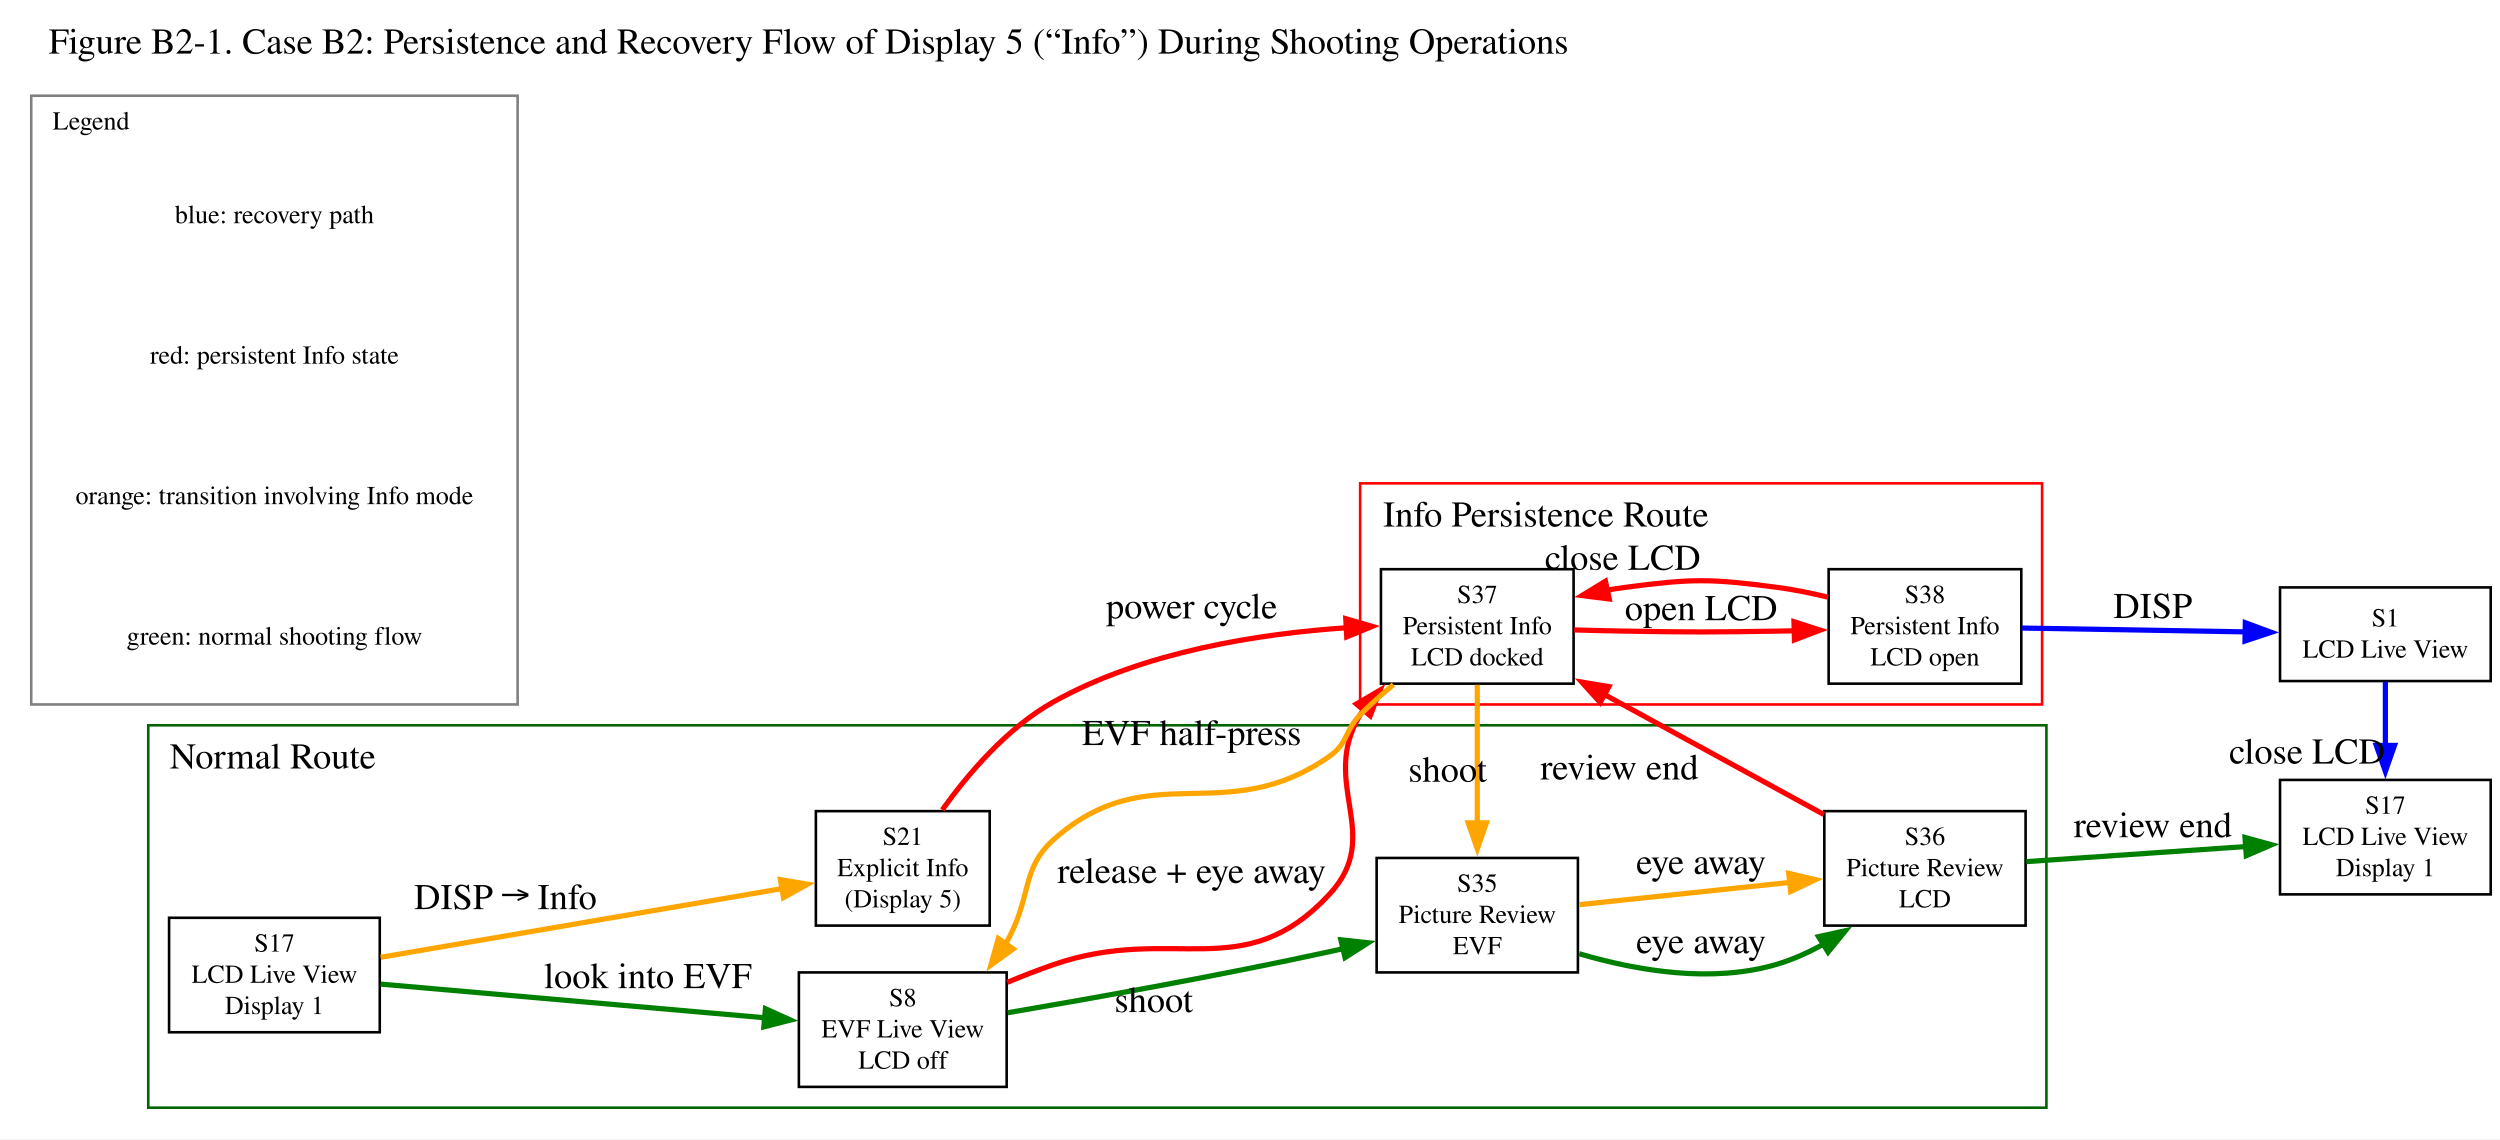
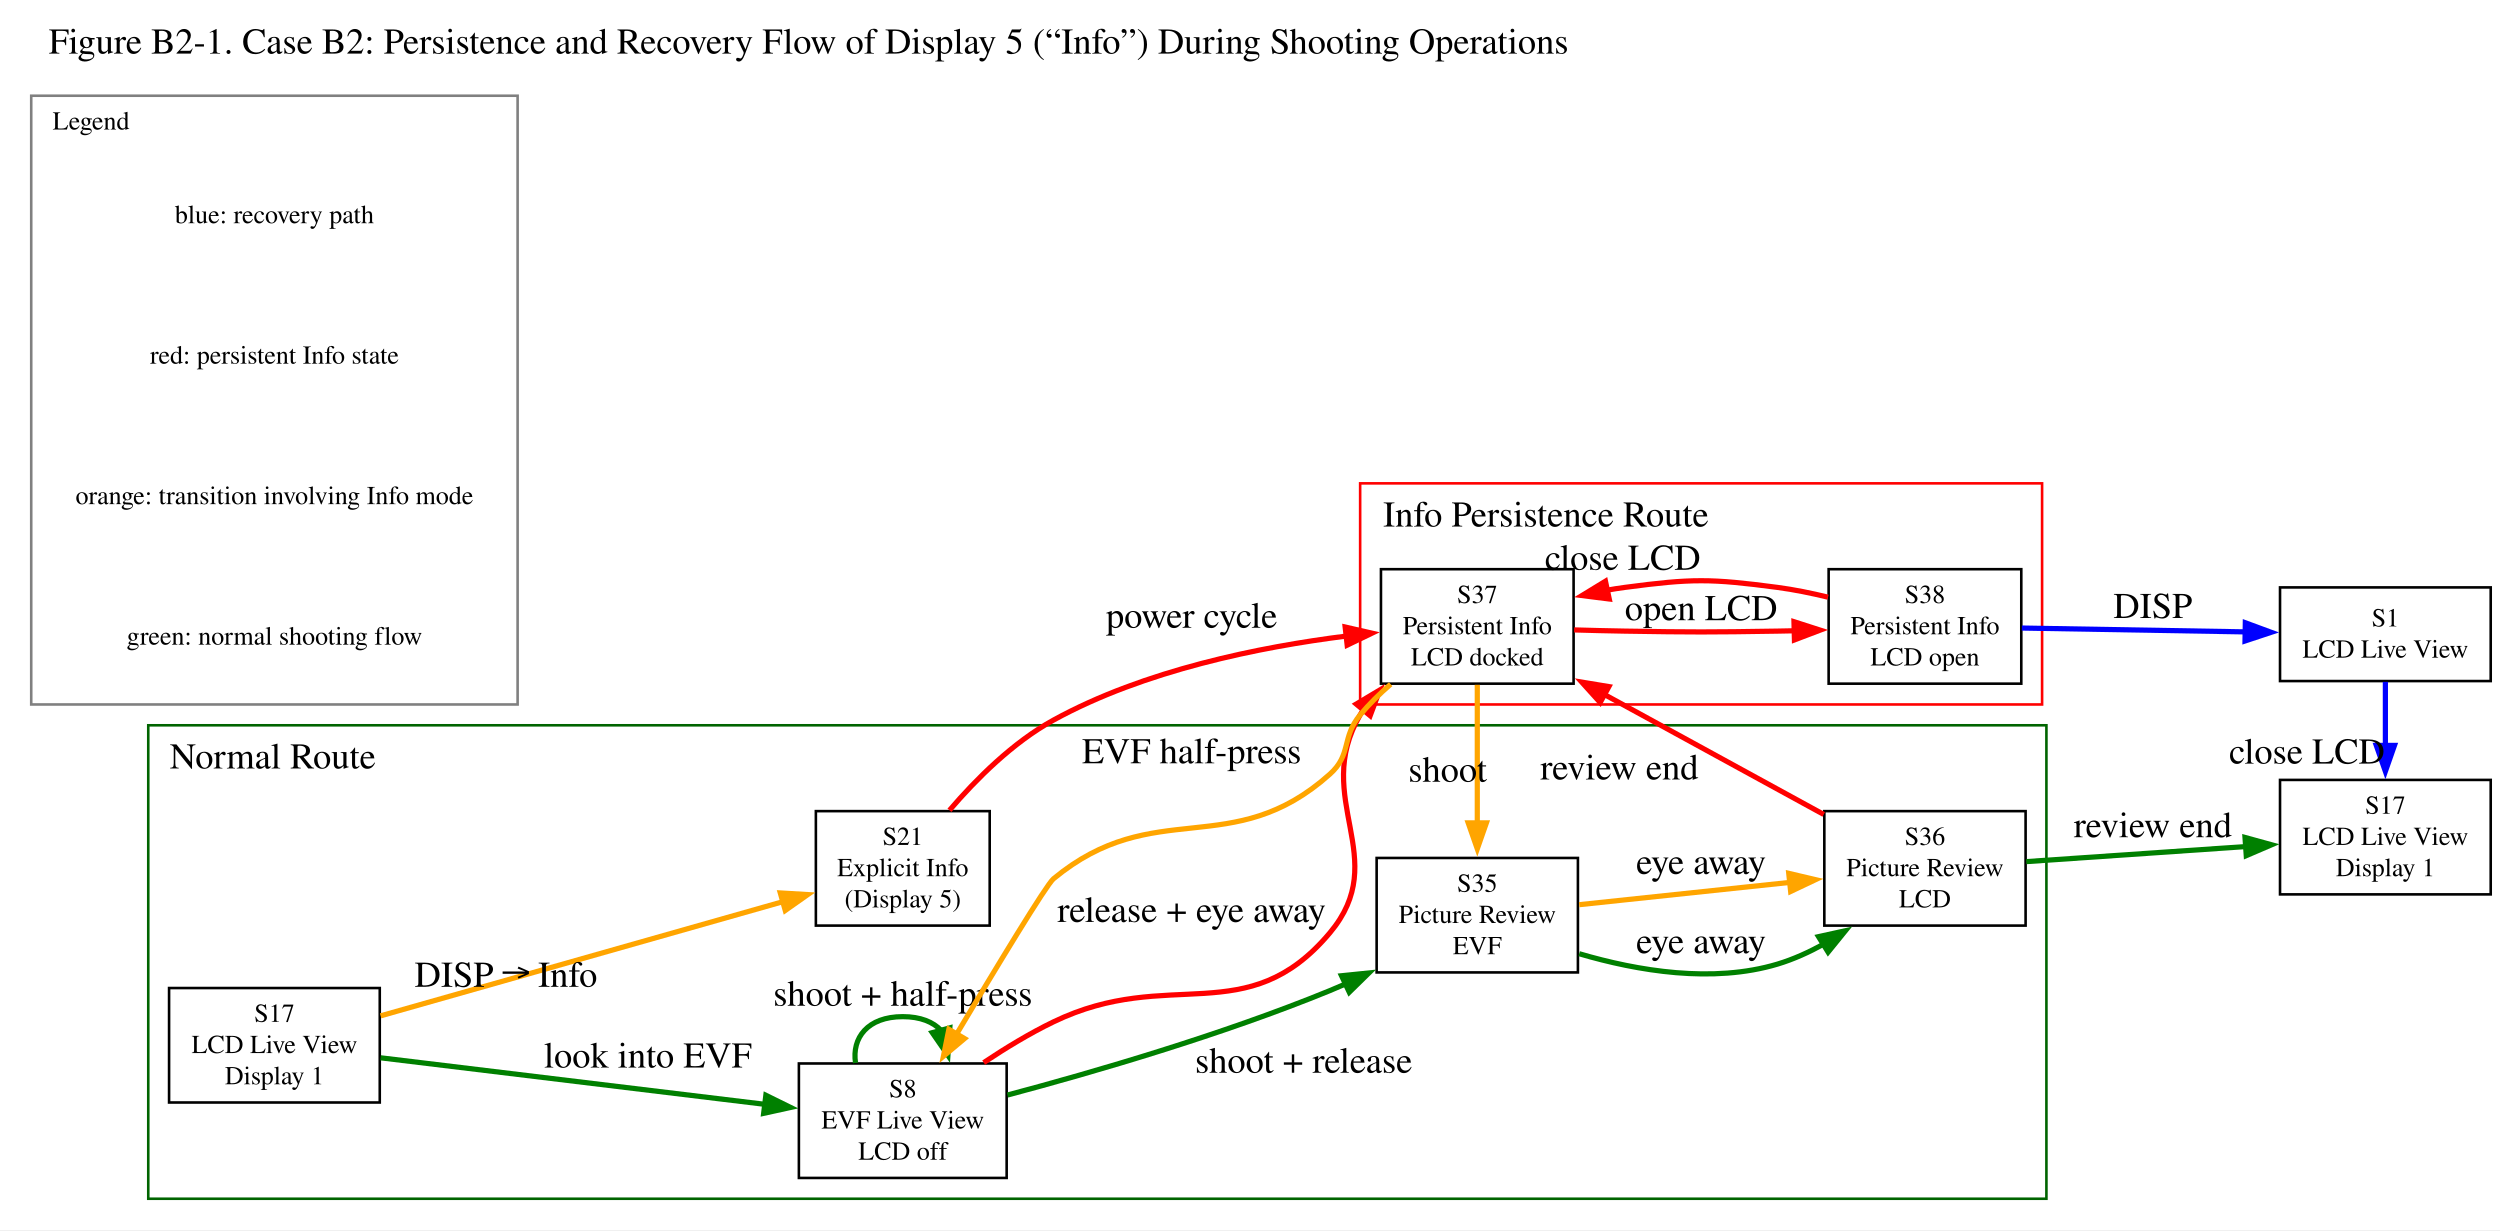
- <svg xmlns="http://www.w3.org/2000/svg" width="961pt" height="438pt" viewBox="0.00 0.00 961.00 438.00">
-   <g id="graph0" class="graph" transform="scale(1 1) rotate(0) translate(4 433.8)">
-     <polygon fill="white" stroke="none" points="-4,4 -4,-433.8 957.43,-433.8 957.43,4 -4,4" />
-     <text xml:space="preserve" text-anchor="middle" x="306.82" y="-413.2" font-family="Times,serif" font-size="14.00">Figure B2-1. Case B2: Persistence and Recovery Flow of Display 5 (“Info”) During Shooting Operations</text>
+ <svg xmlns="http://www.w3.org/2000/svg" width="961pt" height="473pt" viewBox="0.00 0.00 961.00 473.00">
+   <g id="graph0" class="graph" transform="scale(1 1) rotate(0) translate(4 468.8)">
+     <polygon fill="white" stroke="none" points="-4,4 -4,-468.8 957.43,-468.8 957.43,4 -4,4" />
+     <text xml:space="preserve" text-anchor="middle" x="306.82" y="-448.2" font-family="Times,serif" font-size="14.00">Figure B2-1. Case B2: Persistence and Recovery Flow of Display 5 (“Info”) During Shooting Operations</text>
    <g id="clust2" class="cluster">
-       <polygon fill="none" stroke="darkgreen" points="52.99,-8 52.99,-155 782.64,-155 782.64,-8 52.99,-8" />
-       <text xml:space="preserve" text-anchor="middle" x="100.85" y="-138.4" font-family="Times,serif" font-size="14.00">Normal Route</text>
+       <polygon fill="none" stroke="darkgreen" points="52.99,-8 52.99,-190 782.64,-190 782.64,-8 52.99,-8" />
+       <text xml:space="preserve" text-anchor="middle" x="100.85" y="-173.4" font-family="Times,serif" font-size="14.00">Normal Route</text>
    </g>
    <g id="clust3" class="cluster">
-       <polygon fill="none" stroke="red" points="518.84,-163 518.84,-248 780.98,-248 780.98,-163 518.84,-163" />
-       <text xml:space="preserve" text-anchor="middle" x="590.22" y="-231.4" font-family="Times,serif" font-size="14.00">Info Persistence Route</text>
+       <polygon fill="none" stroke="red" points="518.84,-198 518.84,-283 780.98,-283 780.98,-198 518.84,-198" />
+       <text xml:space="preserve" text-anchor="middle" x="590.22" y="-266.4" font-family="Times,serif" font-size="14.00">Info Persistence Route</text>
    </g>
    <g id="clust5" class="cluster">
-       <polygon fill="none" stroke="gray" points="8,-163 8,-397 194.97,-397 194.97,-163 8,-163" />
-       <text xml:space="preserve" text-anchor="middle" x="30.99" y="-384" font-family="Times,serif" font-size="10.00">Legend</text>
+       <polygon fill="none" stroke="gray" points="8,-198 8,-432 194.97,-432 194.97,-198 8,-198" />
+       <text xml:space="preserve" text-anchor="middle" x="30.99" y="-419" font-family="Times,serif" font-size="10.00">Legend</text>
    </g>
    <g id="node1" class="node">
-       <polygon fill="none" stroke="black" points="141.98,-81 60.99,-81 60.99,-37 141.98,-37 141.98,-81" />
-       <text xml:space="preserve" text-anchor="middle" x="101.49" y="-68" font-family="Times,serif" font-size="10.00">S17</text>
-       <text xml:space="preserve" text-anchor="middle" x="101.49" y="-56" font-family="Times,serif" font-size="10.00">LCD Live View</text>
-       <text xml:space="preserve" text-anchor="middle" x="101.49" y="-44" font-family="Times,serif" font-size="10.00">Display 1</text>
+       <polygon fill="none" stroke="black" points="141.98,-89 60.99,-89 60.99,-45 141.98,-45 141.98,-89" />
+       <text xml:space="preserve" text-anchor="middle" x="101.49" y="-76" font-family="Times,serif" font-size="10.00">S17</text>
+       <text xml:space="preserve" text-anchor="middle" x="101.49" y="-64" font-family="Times,serif" font-size="10.00">LCD Live View</text>
+       <text xml:space="preserve" text-anchor="middle" x="101.49" y="-52" font-family="Times,serif" font-size="10.00">Display 1</text>
    </g>
    <g id="node3" class="node">
      <polygon fill="none" stroke="black" points="382.96,-60 303.09,-60 303.09,-16 382.96,-16 382.96,-60" />
      <text xml:space="preserve" text-anchor="middle" x="343.03" y="-47" font-family="Times,serif" font-size="10.00">S8</text>
      <text xml:space="preserve" text-anchor="middle" x="343.03" y="-35" font-family="Times,serif" font-size="10.00">EVF Live View</text>
      <text xml:space="preserve" text-anchor="middle" x="343.03" y="-23" font-family="Times,serif" font-size="10.00">LCD off</text>
    </g>
    <g id="edge1" class="edge">
-       <path fill="none" stroke="green" stroke-width="2" d="M142.31,-55.51C182.79,-51.96 245.68,-46.45 290.06,-42.56" />
-       <polygon fill="green" stroke="green" stroke-width="2" points="290.23,-46.05 299.89,-41.69 289.62,-39.08 290.23,-46.05" />
-       <text xml:space="preserve" text-anchor="middle" x="245.03" y="-53.96" font-family="Times,serif" font-size="14.00">look into EVF</text>
+       <path fill="none" stroke="green" stroke-width="2" d="M142.31,-62.18C182.79,-57.28 245.68,-49.66 290.06,-44.29" />
+       <polygon fill="green" stroke="green" stroke-width="2" points="290.39,-47.78 299.9,-43.1 289.55,-40.83 290.39,-47.78" />
+       <text xml:space="preserve" text-anchor="middle" x="245.03" y="-58.44" font-family="Times,serif" font-size="14.00">look into EVF</text>
    </g>
    <g id="node4" class="node">
-       <polygon fill="none" stroke="black" points="376.44,-122 309.62,-122 309.62,-78 376.44,-78 376.44,-122" />
-       <text xml:space="preserve" text-anchor="middle" x="343.03" y="-109" font-family="Times,serif" font-size="10.00">S21</text>
-       <text xml:space="preserve" text-anchor="middle" x="343.03" y="-97" font-family="Times,serif" font-size="10.00">Explicit Info</text>
-       <text xml:space="preserve" text-anchor="middle" x="343.03" y="-85" font-family="Times,serif" font-size="10.00">(Display 5)</text>
+       <polygon fill="none" stroke="black" points="376.44,-157 309.62,-157 309.62,-113 376.44,-113 376.44,-157" />
+       <text xml:space="preserve" text-anchor="middle" x="343.03" y="-144" font-family="Times,serif" font-size="10.00">S21</text>
+       <text xml:space="preserve" text-anchor="middle" x="343.03" y="-132" font-family="Times,serif" font-size="10.00">Explicit Info</text>
+       <text xml:space="preserve" text-anchor="middle" x="343.03" y="-120" font-family="Times,serif" font-size="10.00">(Display 5)</text>
    </g>
    <g id="edge5" class="edge">
-       <path fill="none" stroke="orange" stroke-width="2" d="M142.31,-65.82C184.84,-73.1 252.12,-84.61 296.66,-92.24" />
-       <polygon fill="orange" stroke="orange" stroke-width="2" points="295.99,-95.67 306.44,-93.91 297.17,-88.77 295.99,-95.67" />
-       <text xml:space="preserve" text-anchor="middle" x="190.29" y="-84.32" font-family="Times,serif" font-size="14.00">DISP → Info</text>
+       <path fill="none" stroke="orange" stroke-width="2" d="M142.31,-78.31C184.93,-90.4 252.41,-109.56 296.95,-122.2" />
+       <polygon fill="orange" stroke="orange" stroke-width="2" points="295.94,-125.55 306.51,-124.92 297.85,-118.82 295.94,-125.55" />
+       <text xml:space="preserve" text-anchor="middle" x="190.49" y="-89.48" font-family="Times,serif" font-size="14.00">DISP → Info</text>
    </g>
    <g id="node2" class="node">
-       <polygon fill="none" stroke="black" points="953.43,-134 872.44,-134 872.44,-90 953.43,-90 953.43,-134" />
-       <text xml:space="preserve" text-anchor="middle" x="912.94" y="-121" font-family="Times,serif" font-size="10.00">S17</text>
-       <text xml:space="preserve" text-anchor="middle" x="912.94" y="-109" font-family="Times,serif" font-size="10.00">LCD Live View</text>
-       <text xml:space="preserve" text-anchor="middle" x="912.94" y="-97" font-family="Times,serif" font-size="10.00">Display 1</text>
+       <polygon fill="none" stroke="black" points="953.43,-169 872.44,-169 872.44,-125 953.43,-125 953.43,-169" />
+       <text xml:space="preserve" text-anchor="middle" x="912.94" y="-156" font-family="Times,serif" font-size="10.00">S17</text>
+       <text xml:space="preserve" text-anchor="middle" x="912.94" y="-144" font-family="Times,serif" font-size="10.00">LCD Live View</text>
+       <text xml:space="preserve" text-anchor="middle" x="912.94" y="-132" font-family="Times,serif" font-size="10.00">Display 1</text>
+     </g>
+     <g id="edge6" class="edge">
+       <path fill="none" stroke="green" stroke-width="2" d="M324.87,-60.21C323.39,-69.8 329.44,-78 343.03,-78 349.82,-78 354.73,-75.95 357.76,-72.7" />
+       <polygon fill="green" stroke="green" stroke-width="2" points="361.11,-73.7 360.38,-63.13 354.36,-71.85 361.11,-73.7" />
+       <text xml:space="preserve" text-anchor="middle" x="343.03" y="-82.2" font-family="Times,serif" font-size="14.00">shoot + half-press</text>
    </g>
    <g id="node5" class="node">
-       <polygon fill="none" stroke="black" points="602.55,-104 525.18,-104 525.18,-60 602.55,-60 602.55,-104" />
-       <text xml:space="preserve" text-anchor="middle" x="563.87" y="-91" font-family="Times,serif" font-size="10.00">S35</text>
-       <text xml:space="preserve" text-anchor="middle" x="563.87" y="-79" font-family="Times,serif" font-size="10.00">Picture Review</text>
-       <text xml:space="preserve" text-anchor="middle" x="563.87" y="-67" font-family="Times,serif" font-size="10.00">EVF</text>
+       <polygon fill="none" stroke="black" points="602.55,-139 525.18,-139 525.18,-95 602.55,-95 602.55,-139" />
+       <text xml:space="preserve" text-anchor="middle" x="563.87" y="-126" font-family="Times,serif" font-size="10.00">S35</text>
+       <text xml:space="preserve" text-anchor="middle" x="563.87" y="-114" font-family="Times,serif" font-size="10.00">Picture Review</text>
+       <text xml:space="preserve" text-anchor="middle" x="563.87" y="-102" font-family="Times,serif" font-size="10.00">EVF</text>
    </g>
    <g id="edge2" class="edge">
-       <path fill="none" stroke="green" stroke-width="2" d="M383.4,-44.51C416.53,-50.16 465.11,-58.85 507.18,-68 508.89,-68.37 510.62,-68.76 512.37,-69.15" />
-       <polygon fill="green" stroke="green" stroke-width="2" points="511.42,-72.53 521.96,-71.41 513.03,-65.71 511.42,-72.53" />
-       <text xml:space="preserve" text-anchor="middle" x="439.5" y="-44.75" font-family="Times,serif" font-size="14.00">shoot</text>
+       <path fill="none" stroke="green" stroke-width="2" d="M383.29,-47.87C416.79,-56.79 465.92,-71.1 507.18,-88 509.19,-88.82 511.23,-89.7 513.27,-90.6" />
+       <polygon fill="green" stroke="green" stroke-width="2" points="511.68,-93.72 522.22,-94.8 514.66,-87.39 511.68,-93.72" />
+       <text xml:space="preserve" text-anchor="middle" x="497.13" y="-56.44" font-family="Times,serif" font-size="14.00">shoot + release</text>
    </g>
    <g id="node7" class="node">
-       <polygon fill="none" stroke="black" points="600.89,-215 526.84,-215 526.84,-171 600.89,-171 600.89,-215" />
-       <text xml:space="preserve" text-anchor="middle" x="563.87" y="-202" font-family="Times,serif" font-size="10.00">S37</text>
-       <text xml:space="preserve" text-anchor="middle" x="563.87" y="-190" font-family="Times,serif" font-size="10.00">Persistent Info</text>
-       <text xml:space="preserve" text-anchor="middle" x="563.87" y="-178" font-family="Times,serif" font-size="10.00">LCD docked</text>
+       <polygon fill="none" stroke="black" points="600.89,-250 526.84,-250 526.84,-206 600.89,-206 600.89,-250" />
+       <text xml:space="preserve" text-anchor="middle" x="563.87" y="-237" font-family="Times,serif" font-size="10.00">S37</text>
+       <text xml:space="preserve" text-anchor="middle" x="563.87" y="-225" font-family="Times,serif" font-size="10.00">Persistent Info</text>
+       <text xml:space="preserve" text-anchor="middle" x="563.87" y="-213" font-family="Times,serif" font-size="10.00">LCD docked</text>
+     </g>
+     <g id="edge9" class="edge">
+       <path fill="none" stroke="red" stroke-width="2" d="M374.13,-60.33C382.54,-65.94 391.87,-71.61 400.96,-76 445.62,-97.57 475.28,-72.23 507.18,-110.2 531.37,-138.99 499.97,-161.47 518.84,-194 519.24,-194.68 519.65,-195.35 520.08,-196.01" />
+       <polygon fill="red" stroke="red" stroke-width="2" points="517.32,-198.16 526.42,-203.59 522.69,-193.67 517.32,-198.16" />
+       <text xml:space="preserve" text-anchor="middle" x="454.07" y="-114.4" font-family="Times,serif" font-size="14.00">release + eye away</text>
+     </g>
+     <g id="edge7" class="edge">
+       <path fill="none" stroke="red" stroke-width="2" d="M360.97,-157.32C371.26,-169.35 385.4,-183.45 400.96,-192 435.83,-211.16 480.22,-220.12 513.7,-224.32" />
+       <polygon fill="red" stroke="red" stroke-width="2" points="513.07,-227.77 523.4,-225.41 513.85,-220.81 513.07,-227.77" />
+       <text xml:space="preserve" text-anchor="middle" x="454.07" y="-227.51" font-family="Times,serif" font-size="14.00">power cycle</text>
+     </g>
+     <g id="node6" class="node">
+       <polygon fill="none" stroke="black" points="774.64,-157 697.27,-157 697.27,-113 774.64,-113 774.64,-157" />
+       <text xml:space="preserve" text-anchor="middle" x="735.95" y="-144" font-family="Times,serif" font-size="10.00">S36</text>
+       <text xml:space="preserve" text-anchor="middle" x="735.95" y="-132" font-family="Times,serif" font-size="10.00">Picture Review</text>
+       <text xml:space="preserve" text-anchor="middle" x="735.95" y="-120" font-family="Times,serif" font-size="10.00">LCD</text>
+     </g>
+     <g id="edge3" class="edge">
+       <path fill="none" stroke="green" stroke-width="2" d="M603.04,-102.19C625.55,-95.56 654.4,-90.73 679.27,-98.2 685.42,-100.05 691.52,-102.82 697.3,-106.04" />
+       <polygon fill="green" stroke="green" stroke-width="2" points="695.04,-108.75 705.39,-111.03 698.72,-102.8 695.04,-108.75" />
+       <text xml:space="preserve" text-anchor="middle" x="649.91" y="-102.4" font-family="Times,serif" font-size="14.00">eye away</text>
+     </g>
+     <g id="edge11" class="edge">
+       <path fill="none" stroke="orange" stroke-width="2" d="M603.04,-121.04C627,-123.58 658.19,-126.88 684.22,-129.63" />
+       <polygon fill="orange" stroke="orange" stroke-width="2" points="683.59,-133.08 693.9,-130.66 684.32,-126.12 683.59,-133.08" />
+       <text xml:space="preserve" text-anchor="middle" x="649.91" y="-132.86" font-family="Times,serif" font-size="14.00">eye away</text>
+     </g>
+     <g id="edge4" class="edge">
+       <path fill="none" stroke="green" stroke-width="2" d="M774.92,-137.6C799.63,-139.3 832.19,-141.53 859.37,-143.39" />
+       <polygon fill="green" stroke="green" stroke-width="2" points="858.98,-146.88 869.2,-144.07 859.46,-139.89 858.98,-146.88" />
+       <text xml:space="preserve" text-anchor="middle" x="823.54" y="-146.98" font-family="Times,serif" font-size="14.00">review end</text>
+     </g>
+     <g id="edge12" class="edge">
+       <path fill="none" stroke="red" stroke-width="2" d="M697.05,-155.72C672.18,-169.33 639.43,-187.23 612.75,-201.82" />
+       <polygon fill="red" stroke="red" stroke-width="2" points="611.11,-198.73 604.01,-206.6 614.46,-204.87 611.11,-198.73" />
+       <text xml:space="preserve" text-anchor="middle" x="618.49" y="-169.18" font-family="Times,serif" font-size="14.00">review end</text>
    </g>
    <g id="edge8" class="edge">
-       <path fill="none" stroke="red" stroke-width="2" d="M383.21,-56.2C389.1,-58.64 395.15,-60.99 400.96,-63 447.03,-78.89 474.18,-54.35 507.18,-90.2 528.19,-113.02 502.88,-132.41 518.84,-159 519.25,-159.67 519.67,-160.34 520.11,-160.99" />
-       <polygon fill="red" stroke="red" stroke-width="2" points="517.38,-163.18 526.52,-168.53 522.71,-158.65 517.38,-163.18" />
-       <text xml:space="preserve" text-anchor="middle" x="454.07" y="-94.4" font-family="Times,serif" font-size="14.00">release + eye away</text>
-     </g>
-     <g id="edge6" class="edge">
-       <path fill="none" stroke="red" stroke-width="2" d="M358.2,-122.49C368.35,-136.67 383.32,-154.12 400.96,-164 435.5,-183.34 480.1,-190.24 513.74,-192.5" />
-       <polygon fill="red" stroke="red" stroke-width="2" points="513.31,-195.98 523.48,-193.01 513.68,-188.99 513.31,-195.98" />
-       <text xml:space="preserve" text-anchor="middle" x="454.07" y="-196.09" font-family="Times,serif" font-size="14.00">power cycle</text>
-     </g>
-     <g id="node6" class="node">
-       <polygon fill="none" stroke="black" points="774.64,-122 697.27,-122 697.27,-78 774.64,-78 774.64,-122" />
-       <text xml:space="preserve" text-anchor="middle" x="735.95" y="-109" font-family="Times,serif" font-size="10.00">S36</text>
-       <text xml:space="preserve" text-anchor="middle" x="735.95" y="-97" font-family="Times,serif" font-size="10.00">Picture Review</text>
-       <text xml:space="preserve" text-anchor="middle" x="735.95" y="-85" font-family="Times,serif" font-size="10.00">LCD</text>
-     </g>
-     <g id="edge3" class="edge">
-       <path fill="none" stroke="green" stroke-width="2" d="M603.04,-67.19C625.55,-60.56 654.4,-55.73 679.27,-63.2 685.42,-65.05 691.52,-67.82 697.3,-71.04" />
-       <polygon fill="green" stroke="green" stroke-width="2" points="695.04,-73.75 705.39,-76.03 698.72,-67.8 695.04,-73.75" />
-       <text xml:space="preserve" text-anchor="middle" x="649.91" y="-67.4" font-family="Times,serif" font-size="14.00">eye away</text>
+       <path fill="none" stroke="orange" stroke-width="2" d="M530.57,-205.79C526.35,-202.13 522.3,-198.16 518.84,-194 511.57,-185.24 515.66,-178.79 507.18,-171.2 469.57,-137.54 439.84,-163.19 400.96,-131 398.22,-128.73 378.97,-96.9 363.61,-71.11" />
+       <polygon fill="orange" stroke="orange" stroke-width="2" points="366.77,-69.58 358.65,-62.77 360.75,-73.15 366.77,-69.58" />
+       <text xml:space="preserve" text-anchor="middle" x="454.07" y="-175.4" font-family="Times,serif" font-size="14.00">EVF half-press</text>
    </g>
    <g id="edge10" class="edge">
-       <path fill="none" stroke="orange" stroke-width="2" d="M603.04,-86.04C627,-88.58 658.19,-91.88 684.22,-94.63" />
-       <polygon fill="orange" stroke="orange" stroke-width="2" points="683.59,-98.08 693.9,-95.66 684.32,-91.12 683.59,-98.08" />
-       <text xml:space="preserve" text-anchor="middle" x="649.91" y="-97.86" font-family="Times,serif" font-size="14.00">eye away</text>
-     </g>
-     <g id="edge4" class="edge">
-       <path fill="none" stroke="green" stroke-width="2" d="M774.92,-102.6C799.63,-104.3 832.19,-106.53 859.37,-108.39" />
-       <polygon fill="green" stroke="green" stroke-width="2" points="858.98,-111.88 869.2,-109.07 859.46,-104.89 858.98,-111.88" />
-       <text xml:space="preserve" text-anchor="middle" x="823.54" y="-111.98" font-family="Times,serif" font-size="14.00">review end</text>
-     </g>
-     <g id="edge11" class="edge">
-       <path fill="none" stroke="red" stroke-width="2" d="M697.05,-120.72C672.18,-134.33 639.43,-152.23 612.75,-166.82" />
-       <polygon fill="red" stroke="red" stroke-width="2" points="611.11,-163.73 604.01,-171.6 614.46,-169.87 611.11,-163.73" />
-       <text xml:space="preserve" text-anchor="middle" x="618.49" y="-134.18" font-family="Times,serif" font-size="14.00">review end</text>
-     </g>
-     <g id="edge7" class="edge">
-       <path fill="none" stroke="orange" stroke-width="2" d="M531.63,-170.63C527.16,-166.94 522.76,-163 518.84,-159 512.74,-152.76 514.31,-148.23 507.18,-143.2 466.88,-114.75 437.72,-143.9 400.96,-111 388.14,-99.52 392.97,-88.93 382.49,-70.86" />
-       <polygon fill="orange" stroke="orange" stroke-width="2" points="385.49,-69.03 376.9,-62.83 379.74,-73.04 385.49,-69.03" />
-       <text xml:space="preserve" text-anchor="middle" x="454.07" y="-147.4" font-family="Times,serif" font-size="14.00">EVF half-press</text>
-     </g>
-     <g id="edge9" class="edge">
-       <path fill="none" stroke="orange" stroke-width="2" d="M563.87,-170.57C563.87,-155.31 563.87,-134.79 563.87,-117.35" />
-       <polygon fill="orange" stroke="orange" stroke-width="2" points="567.37,-117.49 563.87,-107.49 560.37,-117.49 567.37,-117.49" />
-       <text xml:space="preserve" text-anchor="middle" x="552.47" y="-133.3" font-family="Times,serif" font-size="14.00">shoot</text>
+       <path fill="none" stroke="orange" stroke-width="2" d="M563.87,-205.57C563.87,-190.31 563.87,-169.79 563.87,-152.35" />
+       <polygon fill="orange" stroke="orange" stroke-width="2" points="567.37,-152.49 563.87,-142.49 560.37,-152.49 567.37,-152.49" />
+       <text xml:space="preserve" text-anchor="middle" x="552.47" y="-168.3" font-family="Times,serif" font-size="14.00">shoot</text>
    </g>
    <g id="node8" class="node">
-       <polygon fill="none" stroke="black" points="772.98,-215 698.93,-215 698.93,-171 772.98,-171 772.98,-215" />
-       <text xml:space="preserve" text-anchor="middle" x="735.95" y="-202" font-family="Times,serif" font-size="10.00">S38</text>
-       <text xml:space="preserve" text-anchor="middle" x="735.95" y="-190" font-family="Times,serif" font-size="10.00">Persistent Info</text>
-       <text xml:space="preserve" text-anchor="middle" x="735.95" y="-178" font-family="Times,serif" font-size="10.00">LCD open</text>
-     </g>
-     <g id="edge12" class="edge">
-       <path fill="none" stroke="red" stroke-width="2" d="M601.11,-191.66C607.58,-191.47 614.27,-191.3 620.55,-191.2 646.65,-190.78 653.18,-190.78 679.27,-191.2 681.43,-191.23 683.64,-191.28 685.87,-191.33" />
-       <polygon fill="red" stroke="red" stroke-width="2" points="685.6,-194.82 695.69,-191.58 685.78,-187.82 685.6,-194.82" />
-       <text xml:space="preserve" text-anchor="middle" x="649.91" y="-195.4" font-family="Times,serif" font-size="14.00">open LCD</text>
+       <polygon fill="none" stroke="black" points="772.98,-250 698.93,-250 698.93,-206 772.98,-206 772.98,-250" />
+       <text xml:space="preserve" text-anchor="middle" x="735.95" y="-237" font-family="Times,serif" font-size="10.00">S38</text>
+       <text xml:space="preserve" text-anchor="middle" x="735.95" y="-225" font-family="Times,serif" font-size="10.00">Persistent Info</text>
+       <text xml:space="preserve" text-anchor="middle" x="735.95" y="-213" font-family="Times,serif" font-size="10.00">LCD open</text>
    </g>
    <g id="edge13" class="edge">
-       <path fill="none" stroke="red" stroke-width="2" d="M698.69,-204.24C692.28,-205.8 685.62,-207.16 679.27,-208 653.4,-211.42 646.42,-211.42 620.55,-208 618.27,-207.7 615.95,-207.33 613.61,-206.91" />
-       <polygon fill="red" stroke="red" stroke-width="2" points="614.6,-203.54 604.09,-204.87 613.14,-210.39 614.6,-203.54" />
-       <text xml:space="preserve" text-anchor="middle" x="619.78" y="-214.77" font-family="Times,serif" font-size="14.00">close LCD</text>
+       <path fill="none" stroke="red" stroke-width="2" d="M601.11,-226.66C607.58,-226.47 614.27,-226.3 620.55,-226.2 646.65,-225.78 653.18,-225.78 679.27,-226.2 681.43,-226.23 683.64,-226.28 685.87,-226.33" />
+       <polygon fill="red" stroke="red" stroke-width="2" points="685.6,-229.82 695.69,-226.58 685.78,-222.82 685.6,-229.82" />
+       <text xml:space="preserve" text-anchor="middle" x="649.91" y="-230.4" font-family="Times,serif" font-size="14.00">open LCD</text>
+     </g>
+     <g id="edge14" class="edge">
+       <path fill="none" stroke="red" stroke-width="2" d="M698.69,-239.24C692.28,-240.8 685.62,-242.16 679.27,-243 653.4,-246.42 646.42,-246.42 620.55,-243 618.27,-242.7 615.95,-242.33 613.61,-241.91" />
+       <polygon fill="red" stroke="red" stroke-width="2" points="614.6,-238.54 604.09,-239.87 613.14,-245.39 614.6,-238.54" />
+       <text xml:space="preserve" text-anchor="middle" x="619.78" y="-249.77" font-family="Times,serif" font-size="14.00">close LCD</text>
    </g>
    <g id="node9" class="node">
-       <polygon fill="none" stroke="black" points="953.43,-208 872.44,-208 872.44,-172 953.43,-172 953.43,-208" />
-       <text xml:space="preserve" text-anchor="middle" x="912.94" y="-193" font-family="Times,serif" font-size="10.00">S1</text>
-       <text xml:space="preserve" text-anchor="middle" x="912.94" y="-181" font-family="Times,serif" font-size="10.00">LCD Live View</text>
-     </g>
-     <g id="edge14" class="edge">
-       <path fill="none" stroke="blue" stroke-width="2" d="M773.21,-192.38C798.1,-191.95 831.53,-191.38 859.33,-190.9" />
-       <polygon fill="blue" stroke="blue" stroke-width="2" points="859.1,-194.41 869.04,-190.74 858.98,-187.41 859.1,-194.41" />
-       <text xml:space="preserve" text-anchor="middle" x="823.54" y="-196.23" font-family="Times,serif" font-size="14.00">DISP</text>
+       <polygon fill="none" stroke="black" points="953.43,-243 872.44,-243 872.44,-207 953.43,-207 953.43,-243" />
+       <text xml:space="preserve" text-anchor="middle" x="912.94" y="-228" font-family="Times,serif" font-size="10.00">S1</text>
+       <text xml:space="preserve" text-anchor="middle" x="912.94" y="-216" font-family="Times,serif" font-size="10.00">LCD Live View</text>
    </g>
    <g id="edge15" class="edge">
-       <path fill="none" stroke="blue" stroke-width="2" d="M912.94,-171.7C912.94,-163.51 912.94,-155.31 912.94,-147.12" />
-       <polygon fill="blue" stroke="blue" stroke-width="2" points="916.44,-147.27 912.94,-137.27 909.44,-147.27 916.44,-147.27" />
-       <text xml:space="preserve" text-anchor="middle" x="882.8" y="-140.28" font-family="Times,serif" font-size="14.00">close LCD</text>
+       <path fill="none" stroke="blue" stroke-width="2" d="M773.21,-227.38C798.1,-226.95 831.53,-226.38 859.33,-225.9" />
+       <polygon fill="blue" stroke="blue" stroke-width="2" points="859.1,-229.41 869.04,-225.74 858.98,-222.41 859.1,-229.41" />
+       <text xml:space="preserve" text-anchor="middle" x="823.54" y="-231.23" font-family="Times,serif" font-size="14.00">DISP</text>
+     </g>
+     <g id="edge16" class="edge">
+       <path fill="none" stroke="blue" stroke-width="2" d="M912.94,-206.7C912.94,-198.51 912.94,-190.31 912.94,-182.12" />
+       <polygon fill="blue" stroke="blue" stroke-width="2" points="916.44,-182.27 912.94,-172.27 909.44,-182.27 916.44,-182.27" />
+       <text xml:space="preserve" text-anchor="middle" x="882.8" y="-175.28" font-family="Times,serif" font-size="14.00">close LCD</text>
    </g>
    <g id="node10" class="node">
-       <text xml:space="preserve" text-anchor="middle" x="101.49" y="-186" font-family="Times,serif" font-size="10.00">green: normal shooting flow</text>
+       <text xml:space="preserve" text-anchor="middle" x="101.49" y="-221" font-family="Times,serif" font-size="10.00">green: normal shooting flow</text>
    </g>
    <g id="node11" class="node">
-       <text xml:space="preserve" text-anchor="middle" x="101.49" y="-240" font-family="Times,serif" font-size="10.00">orange: transition involving Info mode</text>
+       <text xml:space="preserve" text-anchor="middle" x="101.49" y="-275" font-family="Times,serif" font-size="10.00">orange: transition involving Info mode</text>
    </g>
    <g id="node12" class="node">
-       <text xml:space="preserve" text-anchor="middle" x="101.49" y="-294" font-family="Times,serif" font-size="10.00">red: persistent Info state</text>
+       <text xml:space="preserve" text-anchor="middle" x="101.49" y="-329" font-family="Times,serif" font-size="10.00">red: persistent Info state</text>
    </g>
    <g id="node13" class="node">
-       <text xml:space="preserve" text-anchor="middle" x="101.49" y="-348" font-family="Times,serif" font-size="10.00">blue: recovery path</text>
+       <text xml:space="preserve" text-anchor="middle" x="101.49" y="-383" font-family="Times,serif" font-size="10.00">blue: recovery path</text>
    </g>
  </g>
</svg>
